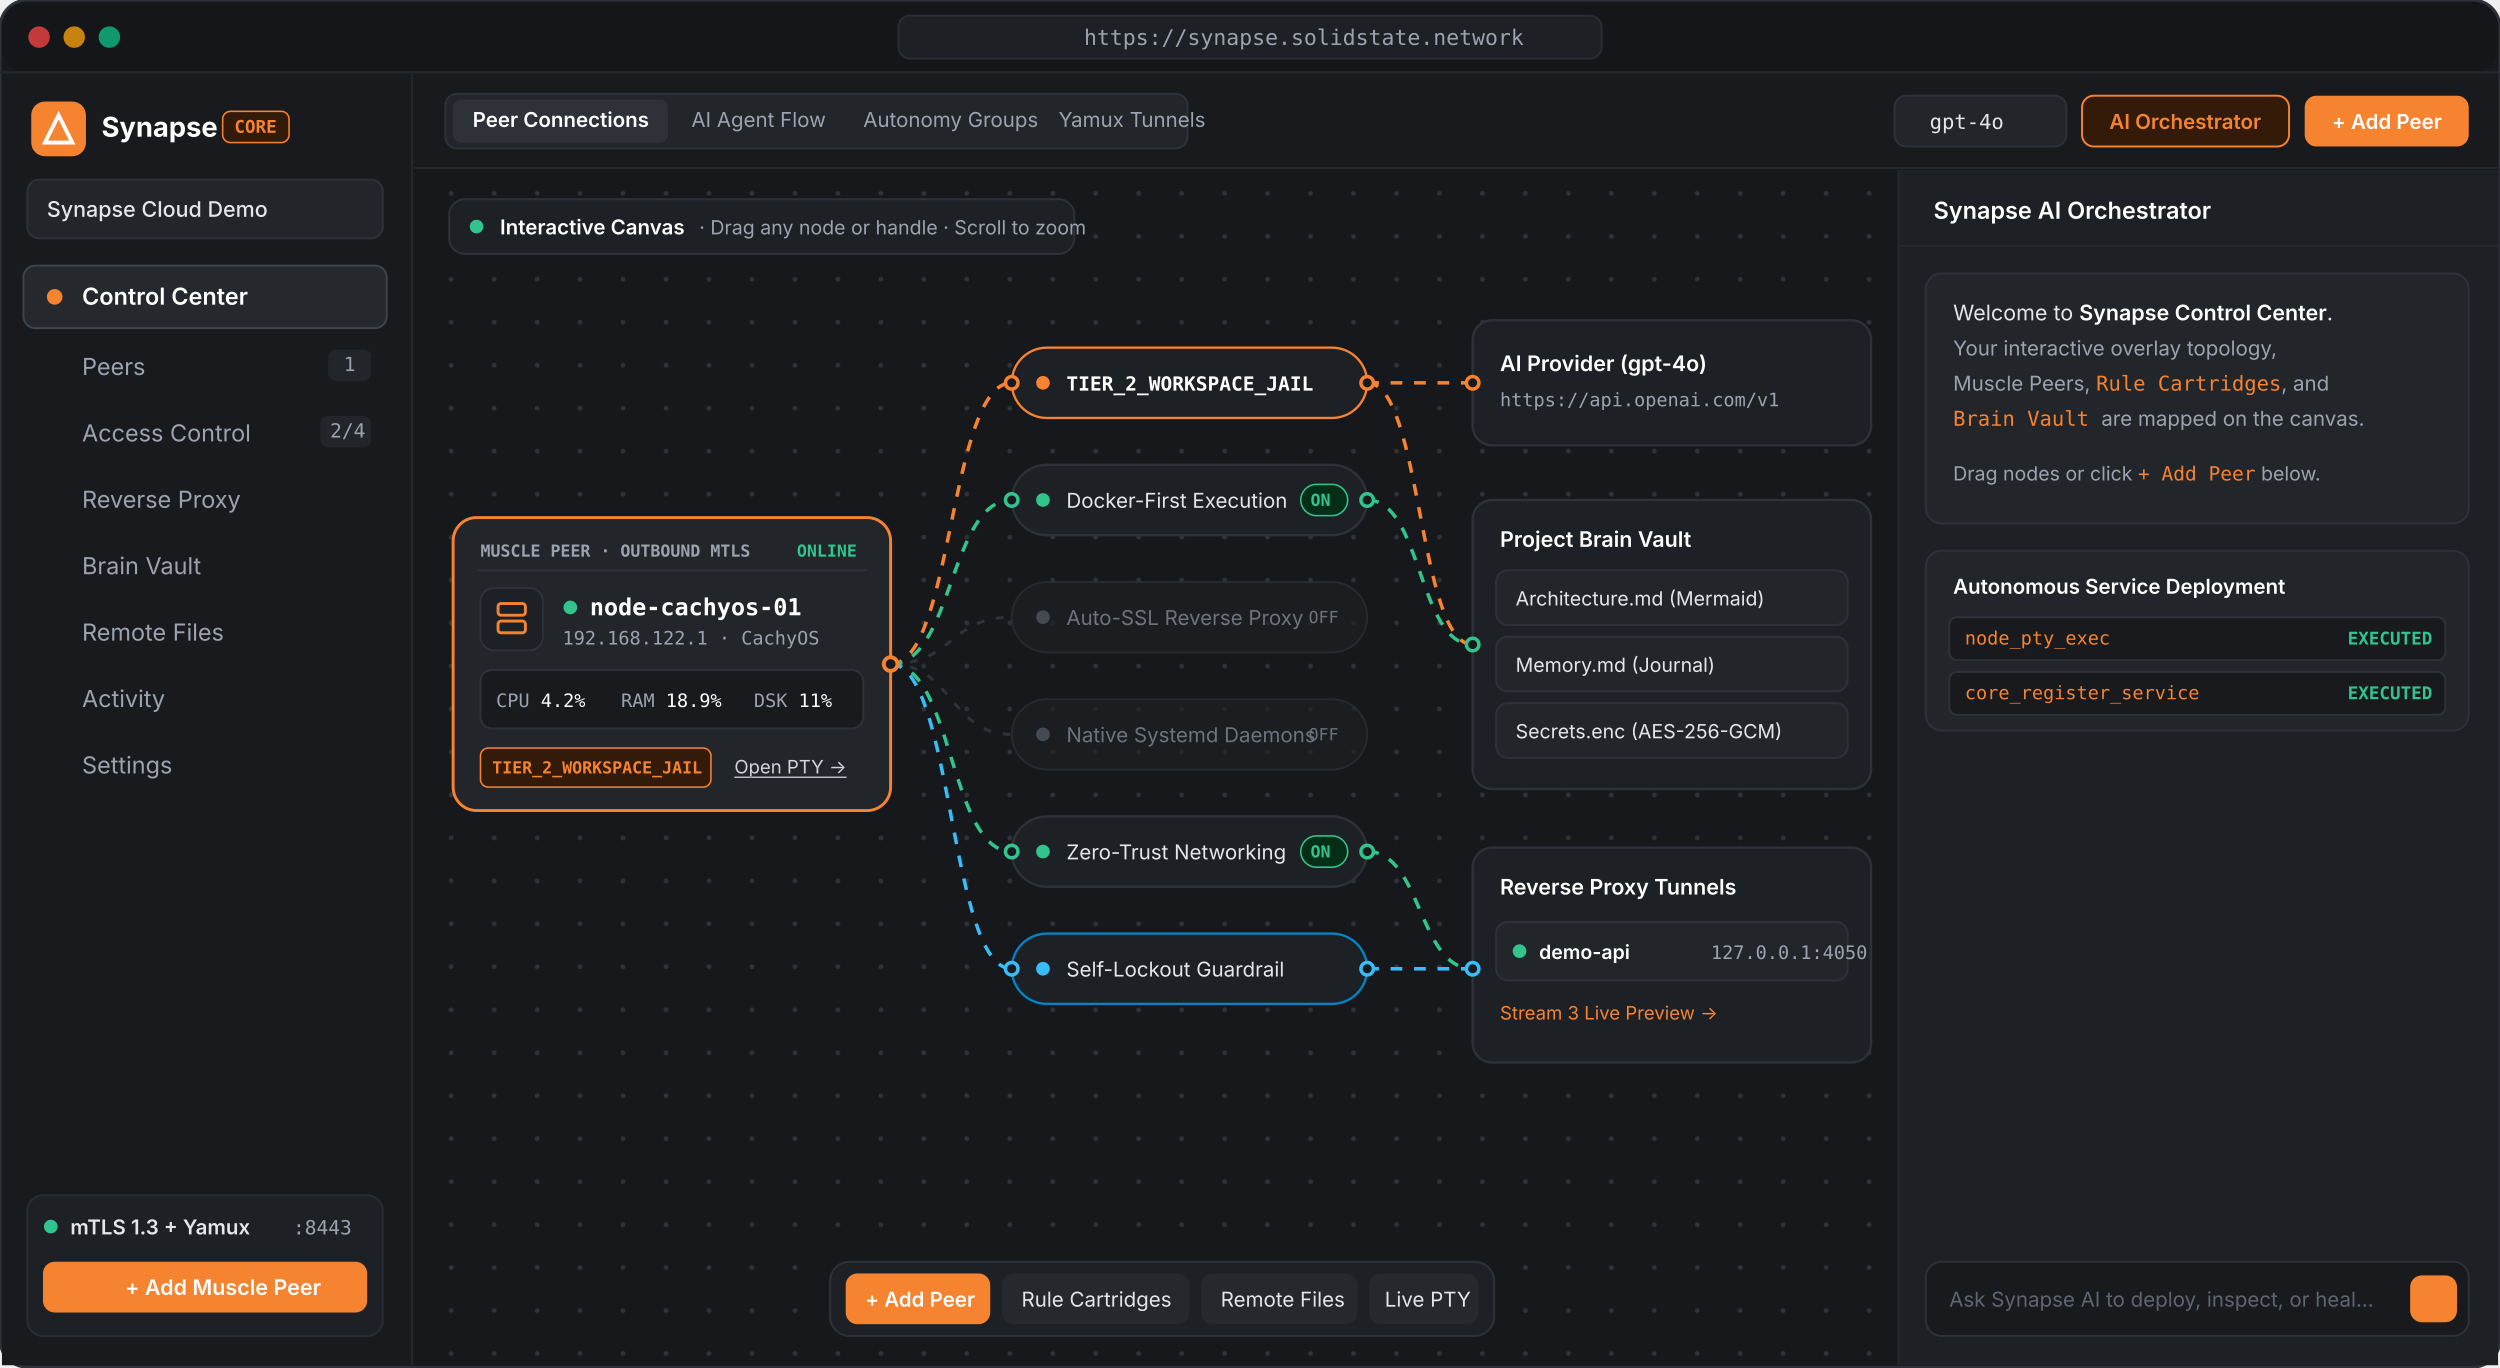
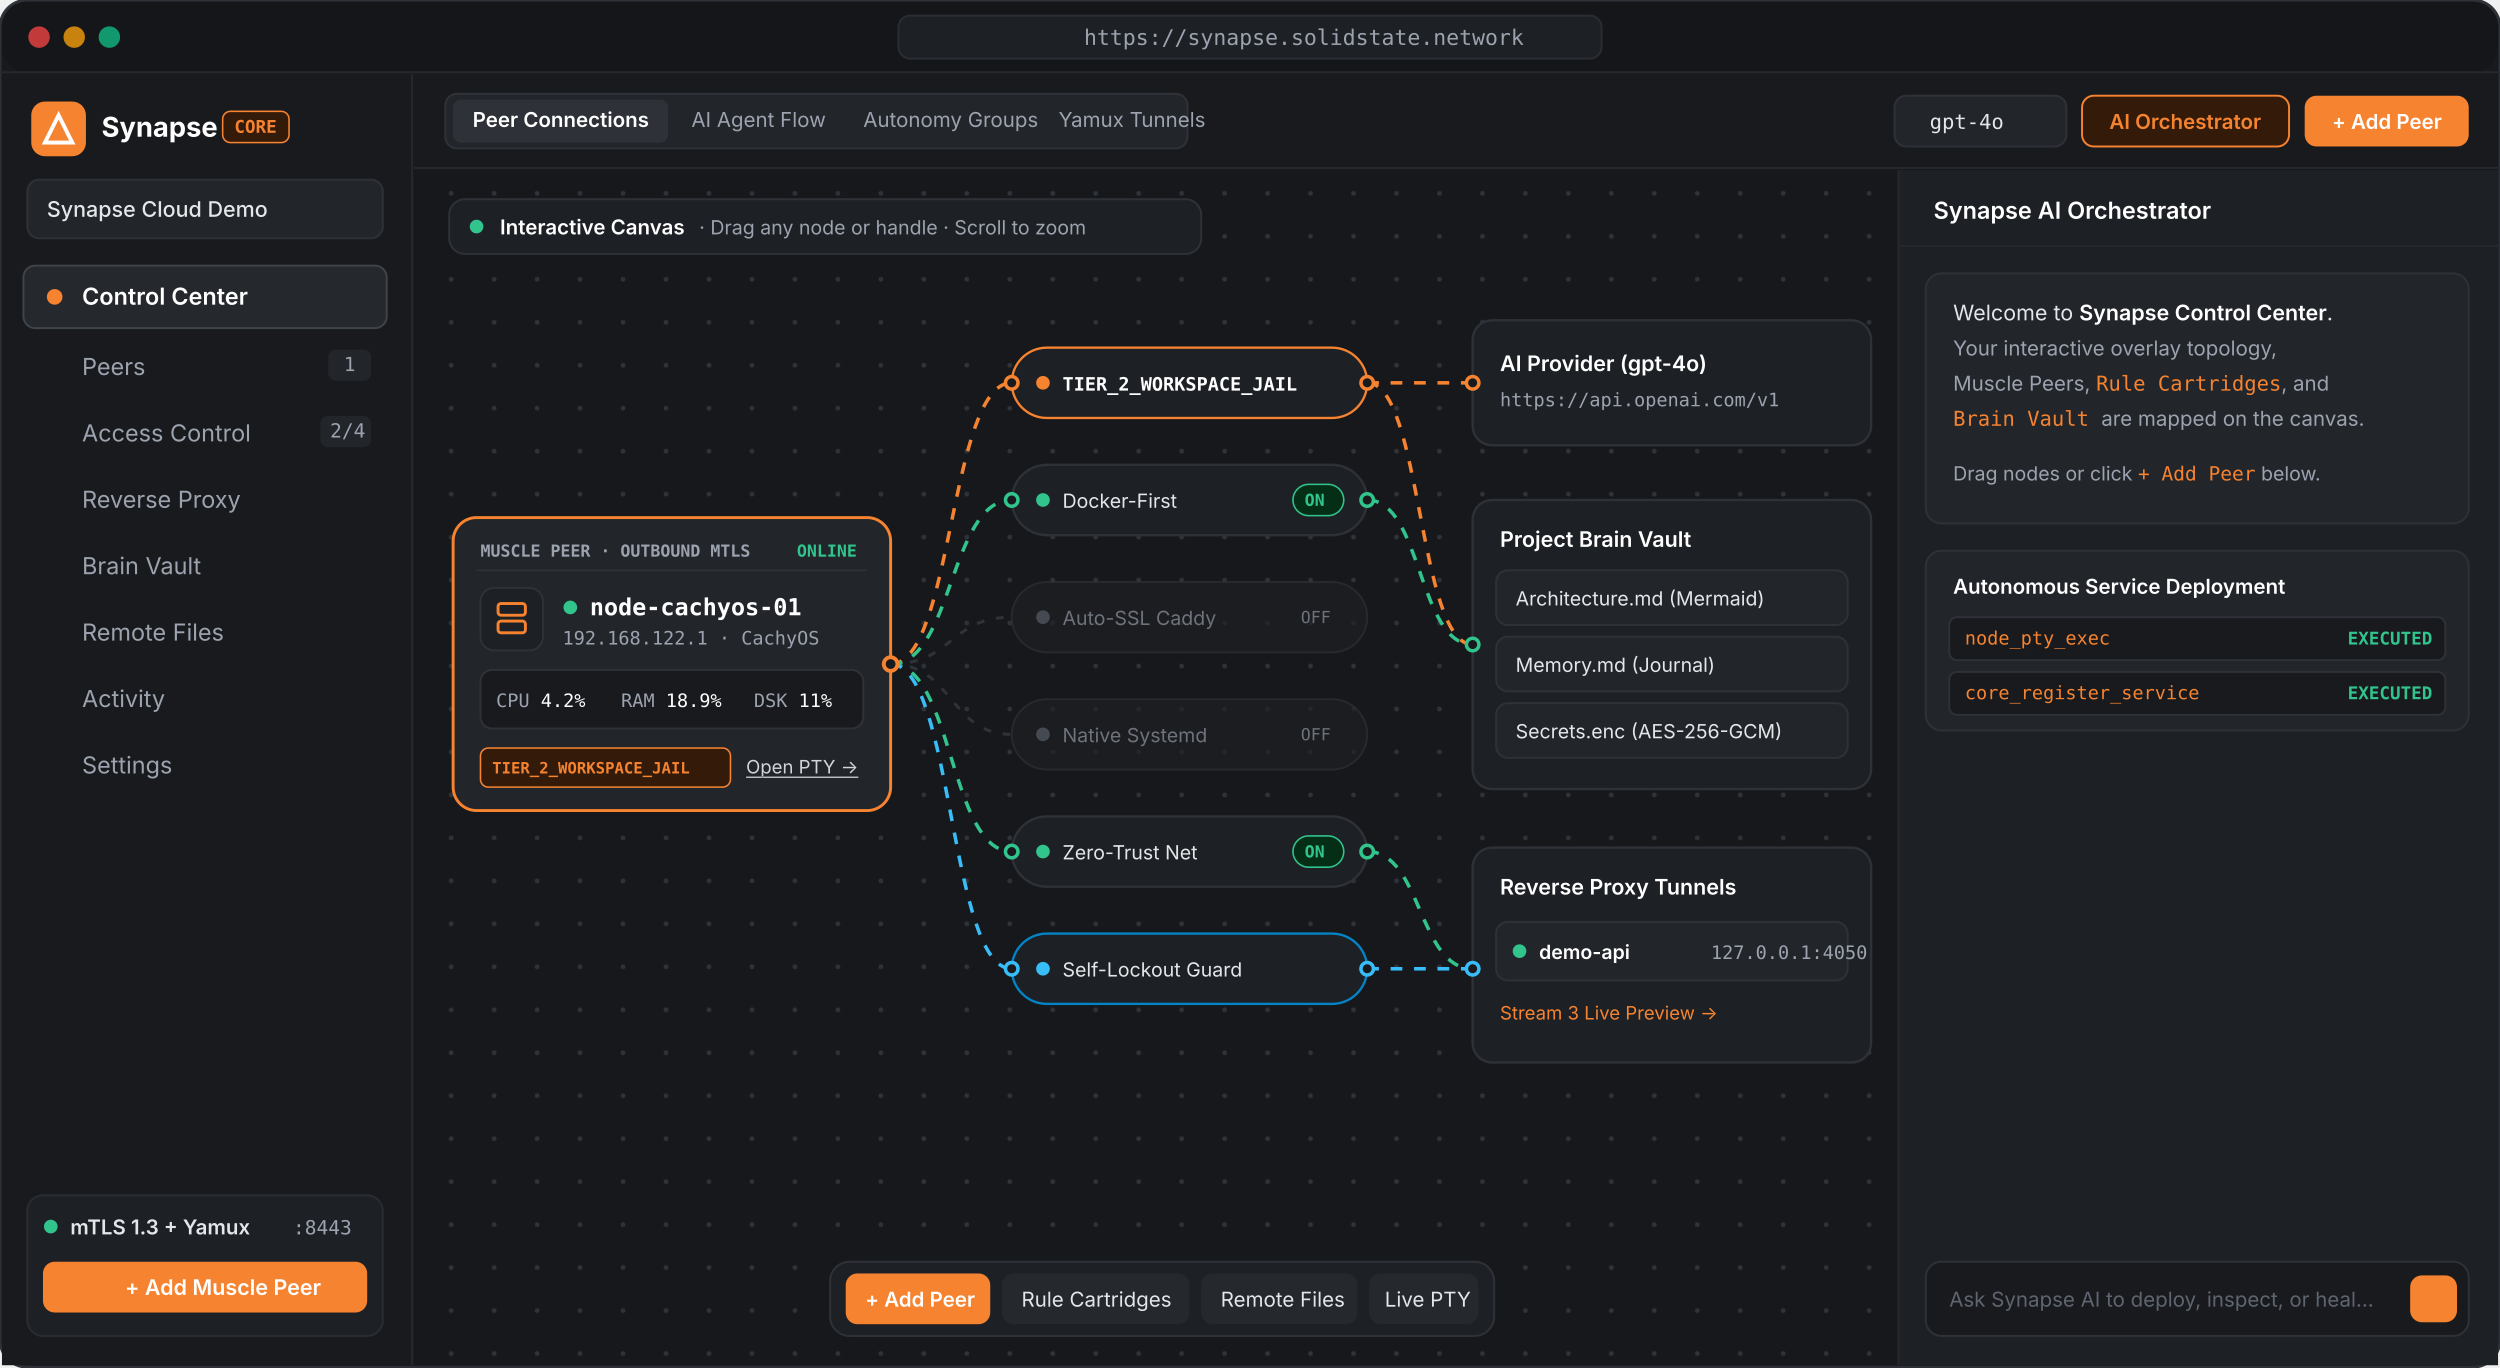
<svg xmlns="http://www.w3.org/2000/svg" viewBox="0 0 1280 700" width="100%" height="100%">
  <defs>
    <pattern id="cc-dots" width="22" height="22" patternUnits="userSpaceOnUse">
      <circle cx="11" cy="11" r="1.25" fill="#2e3238" />
    </pattern>
    <style>
      @keyframes cc-dash {
        from { stroke-dashoffset: 24; }
        to { stroke-dashoffset: 0; }
      }
      .cc-edge {
        stroke-dasharray: 6 6;
        animation: cc-dash 0.9s linear infinite;
      }
      .f-sans {
        font-family: -apple-system, BlinkMacSystemFont, "Inter", "Segoe UI", Roboto, sans-serif;
      }
      .f-mono {
        font-family: ui-monospace, SFMono-Regular, "JetBrains Mono", Menlo, monospace;
      }
    </style>
  </defs>
  <rect width="1280" height="700" rx="14" fill="#181a1d" stroke="#2e3238" stroke-width="1.5" />
  <rect x="1" y="1" width="1278" height="36" rx="13" fill="#141619" />
  <line x1="0" y1="37" x2="1280" y2="37" stroke="#25282d" stroke-width="1" />
  <circle cx="20" cy="19" r="5.5" fill="#ef4444" opacity="0.8" />
  <circle cx="38" cy="19" r="5.5" fill="#f59e0b" opacity="0.8" />
  <circle cx="56" cy="19" r="5.5" fill="#10b981" opacity="0.8" />
  <rect x="460" y="8" width="360" height="22" rx="6" fill="#1d2024" stroke="#292d33" />
  <text x="555" y="23" fill="#9ca3af" font-size="11" class="f-mono">https://synapse.solidstate.network</text>
  <rect x="1" y="38" width="210" height="661" fill="#181a1d" />
  <line x1="211" y1="38" x2="211" y2="699" stroke="#25282d" stroke-width="1" />
  <rect x="16" y="52" width="28" height="28" rx="7" fill="#f68330" />
  <path d="M 23 73 L 30 59 L 37 73 Z" fill="none" stroke="#ffffff" stroke-width="2" />
  <text x="52" y="70" fill="#ffffff" font-size="14" font-weight="700" class="f-sans">Synapse</text>
  <rect x="114" y="57" width="34" height="16" rx="4" fill="#341b09" stroke="#f68330" stroke-width="0.8" />
  <text x="120" y="68" fill="#f68330" font-size="9" font-weight="600" class="f-mono">CORE</text>
  <rect x="14" y="92" width="182" height="30" rx="6" fill="#22252a" stroke="#2e3238" />
  <text x="24" y="111" fill="#e4e7e9" font-size="11" font-weight="500" class="f-sans">Synapse Cloud Demo</text>
  <rect x="12" y="136" width="186" height="32" rx="6" fill="#25282d" stroke="#3f444b" />
  <circle cx="28" cy="152" r="4" fill="#f68330" />
  <text x="42" y="156" fill="#ffffff" font-size="12" font-weight="600" class="f-sans">Control Center</text>
  <text x="42" y="192" fill="#9ca3af" font-size="12" class="f-sans">Peers</text>
  <rect x="168" y="179" width="22" height="16" rx="4" fill="#22252a" />
  <text x="176" y="190" fill="#9ca3af" font-size="10" class="f-mono">1</text>
  <text x="42" y="226" fill="#9ca3af" font-size="12" class="f-sans">Access Control</text>
  <rect x="164" y="213" width="26" height="16" rx="4" fill="#22252a" />
  <text x="169" y="224" fill="#9ca3af" font-size="10" class="f-mono">2/4</text>
  <text x="42" y="260" fill="#9ca3af" font-size="12" class="f-sans">Reverse Proxy</text>
  <text x="42" y="294" fill="#9ca3af" font-size="12" class="f-sans">Brain Vault</text>
  <text x="42" y="328" fill="#9ca3af" font-size="12" class="f-sans">Remote Files</text>
  <text x="42" y="362" fill="#9ca3af" font-size="12" class="f-sans">Activity</text>
  <text x="42" y="396" fill="#9ca3af" font-size="12" class="f-sans">Settings</text>
  <rect x="14" y="612" width="182" height="72" rx="8" fill="#1d2024" stroke="#292d33" />
  <circle cx="26" cy="628" r="3.5" fill="#31c48d" />
  <text x="36" y="632" fill="#e4e7e9" font-size="10.5" font-weight="600" class="f-sans">mTLS 1.3 + Yamux</text>
  <text x="150" y="632" fill="#9ca3af" font-size="10" class="f-mono">:8443</text>
  <rect x="22" y="646" width="166" height="26" rx="6" fill="#f68330" />
  <text x="64" y="663" fill="#ffffff" font-size="11" font-weight="600" class="f-sans">+ Add Muscle Peer</text>
  <rect x="212" y="38" width="1067" height="48" fill="#181a1d" />
  <line x1="212" y1="86" x2="1280" y2="86" stroke="#25282d" stroke-width="1" />
  <rect x="228" y="48" width="380" height="28" rx="6" fill="#22252a" stroke="#2e3238" />
  <rect x="232" y="51" width="110" height="22" rx="4" fill="#2e3238" />
  <text x="242" y="65" fill="#ffffff" font-size="10.5" font-weight="600" class="f-sans">Peer Connections</text>
  <text x="354" y="65" fill="#9ca3af" font-size="10.5" class="f-sans">AI Agent Flow</text>
  <text x="442" y="65" fill="#9ca3af" font-size="10.5" class="f-sans">Autonomy Groups</text>
  <text x="542" y="65" fill="#9ca3af" font-size="10.5" class="f-sans">Yamux Tunnels</text>
  <rect x="970" y="49" width="88" height="26" rx="6" fill="#22252a" stroke="#2e3238" />
  <text x="988" y="66" fill="#e4e7e9" font-size="10.5" class="f-mono">gpt-4o</text>
  <rect x="1066" y="49" width="106" height="26" rx="6" fill="#341b09" stroke="#f68330" />
  <text x="1080" y="66" fill="#f68330" font-size="10.5" font-weight="600" class="f-sans">AI Orchestrator</text>
  <rect x="1180" y="49" width="84" height="26" rx="6" fill="#f68330" />
  <text x="1194" y="66" fill="#ffffff" font-size="10.5" font-weight="600" class="f-sans">+ Add Peer</text>
  <rect x="212" y="87" width="760" height="612" fill="#16181b" />
  <rect x="212" y="87" width="760" height="612" fill="url(#cc-dots)" />
-   <rect x="230" y="102" width="320" height="28" rx="8" fill="#1d2024" stroke="#2e3238" />
+   <rect x="230" y="102" width="385" height="28" rx="8" fill="#1d2024" stroke="#2e3238" />
  <circle cx="244" cy="116" r="3.5" fill="#31c48d" />
  <text x="256" y="120" fill="#ffffff" font-size="10.5" font-weight="600" class="f-sans">Interactive Canvas</text>
  <text x="358" y="120" fill="#9ca3af" font-size="10" class="f-sans">· Drag any node or handle · Scroll to zoom</text>
  <path d="M 456 340 C 488 340, 486 196, 518 196" fill="none" stroke="#f68330" stroke-width="1.8" class="cc-edge" />
  <path d="M 456 340 C 488 340, 486 256, 518 256" fill="none" stroke="#31c48d" stroke-width="1.8" class="cc-edge" />
  <path d="M 456 340 C 488 340, 486 316, 518 316" fill="none" stroke="#474e57" stroke-width="1.5" stroke-dasharray="4 6" opacity="0.5" />
  <path d="M 456 340 C 488 340, 486 376, 518 376" fill="none" stroke="#474e57" stroke-width="1.5" stroke-dasharray="4 6" opacity="0.5" />
  <path d="M 456 340 C 488 340, 486 436, 518 436" fill="none" stroke="#31c48d" stroke-width="1.8" class="cc-edge" />
  <path d="M 456 340 C 488 340, 486 496, 518 496" fill="none" stroke="#38bdf8" stroke-width="1.8" class="cc-edge" />
  <path d="M 700 196 C 728 196, 726 196, 754 196" fill="none" stroke="#f68330" stroke-width="1.8" class="cc-edge" />
  <path d="M 700 196 C 728 196, 726 330, 754 330" fill="none" stroke="#f68330" stroke-width="1.8" class="cc-edge" />
  <path d="M 700 256 C 728 256, 726 330, 754 330" fill="none" stroke="#31c48d" stroke-width="1.8" class="cc-edge" />
  <path d="M 700 436 C 728 436, 726 496, 754 496" fill="none" stroke="#31c48d" stroke-width="1.8" class="cc-edge" />
  <path d="M 700 496 C 728 496, 726 496, 754 496" fill="none" stroke="#38bdf8" stroke-width="1.8" class="cc-edge" />
  <g transform="translate(232, 265)">
    <rect x="0" y="0" width="224" height="150" rx="12" fill="#22252a" stroke="#f68330" stroke-width="1.5" />
    <text x="14" y="20" fill="#9ca3af" font-size="8.5" font-weight="600" class="f-mono">MUSCLE PEER · OUTBOUND MTLS</text>
    <text x="176" y="20" fill="#31c48d" font-size="8.5" font-weight="600" class="f-mono">ONLINE</text>
    <line x1="12" y1="27" x2="212" y2="27" stroke="#2e3238" />
    <rect x="14" y="36" width="32" height="32" rx="7" fill="#1d2024" stroke="#2e3238" />
    <rect x="23" y="44" width="14" height="6" rx="1.5" fill="none" stroke="#f68330" stroke-width="1.5" />
    <rect x="23" y="53" width="14" height="6" rx="1.5" fill="none" stroke="#f68330" stroke-width="1.5" />
    <circle cx="60" cy="46" r="3.5" fill="#31c48d" />
    <text x="70" y="50" fill="#ffffff" font-size="12" font-weight="700" class="f-mono">node-cachyos-01</text>
    <text x="56" y="65" fill="#9ca3af" font-size="9.5" class="f-mono">192.168.122.1 · CachyOS</text>
    <rect x="14" y="78" width="196" height="30" rx="6" fill="#181a1d" stroke="#2e3238" />
    <text x="22" y="97" fill="#9ca3af" font-size="9.5" class="f-mono">CPU <tspan fill="#ffffff">4.2%</tspan>
    </text>
    <text x="86" y="97" fill="#9ca3af" font-size="9.5" class="f-mono">RAM <tspan fill="#ffffff">18.9%</tspan>
    </text>
    <text x="154" y="97" fill="#9ca3af" font-size="9.5" class="f-mono">DSK <tspan fill="#ffffff">11%</tspan>
    </text>
-     <rect x="14" y="118" width="118" height="20" rx="4" fill="#341b09" stroke="#f68330" stroke-width="0.8" />
-     <text x="20" y="131" fill="#f68330" font-size="8.5" font-weight="600" class="f-mono">TIER_2_WORKSPACE_JAIL</text>
-     <text x="144" y="131" fill="#d1d5db" font-size="9.5" text-decoration="underline" class="f-sans">Open PTY →</text>
+     <rect x="14" y="118" width="128" height="20" rx="4" fill="#341b09" stroke="#f68330" stroke-width="0.8" />
+     <text x="20" y="131" fill="#f68330" font-size="8" font-weight="600" class="f-mono">TIER_2_WORKSPACE_JAIL</text>
+     <text x="150" y="131" fill="#d1d5db" font-size="9.5" text-decoration="underline" class="f-sans">Open PTY →</text>
    <circle cx="224" cy="75" r="3.5" fill="#181a1d" stroke="#f68330" stroke-width="2" />
  </g>
  <g transform="translate(518, 178)">
    <rect x="0" y="0" width="182" height="36" rx="18" fill="#1d2024" stroke="#f68330" stroke-width="1.2" />
    <circle cx="0" cy="18" r="3.2" fill="#181a1d" stroke="#f68330" stroke-width="1.8" />
    <circle cx="16" cy="18" r="3.5" fill="#f68330" />
-     <text x="28" y="22" fill="#ffffff" font-size="10" font-weight="600" class="f-mono">TIER_2_WORKSPACE_JAIL</text>
+     <text x="26" y="22" fill="#ffffff" font-size="9.5" font-weight="600" class="f-mono">TIER_2_WORKSPACE_JAIL</text>
    <circle cx="182" cy="18" r="3.2" fill="#181a1d" stroke="#f68330" stroke-width="1.8" />
  </g>
  <g transform="translate(518, 238)">
    <rect x="0" y="0" width="182" height="36" rx="18" fill="#1d2024" stroke="#2e3238" stroke-width="1.2" />
    <circle cx="0" cy="18" r="3.2" fill="#181a1d" stroke="#31c48d" stroke-width="1.8" />
    <circle cx="16" cy="18" r="3.5" fill="#31c48d" />
-     <text x="28" y="22" fill="#e4e7e9" font-size="10.5" class="f-sans">Docker-First Execution</text>
-     <rect x="148" y="10" width="24" height="16" rx="8" fill="#052e16" stroke="#31c48d" stroke-width="0.8" />
-     <text x="153" y="21" fill="#31c48d" font-size="8.5" font-weight="600" class="f-mono">ON</text>
+     <text x="26" y="22" fill="#e4e7e9" font-size="10" class="f-sans">Docker-First</text>
+     <rect x="144" y="10" width="26" height="16" rx="8" fill="#052e16" stroke="#31c48d" stroke-width="0.8" />
+     <text x="150" y="21" fill="#31c48d" font-size="8.5" font-weight="600" class="f-mono">ON</text>
    <circle cx="182" cy="18" r="3.2" fill="#181a1d" stroke="#31c48d" stroke-width="1.8" />
  </g>
  <g transform="translate(518, 298)" opacity="0.65">
    <rect x="0" y="0" width="182" height="36" rx="18" fill="#1d2024" stroke="#2e3238" />
    <circle cx="16" cy="18" r="3.5" fill="#5e6570" />
-     <text x="28" y="22" fill="#9ca3af" font-size="10.5" class="f-sans">Auto-SSL Reverse Proxy</text>
-     <text x="152" y="21" fill="#9ca3af" font-size="8.5" class="f-mono">OFF</text>
+     <text x="26" y="22" fill="#9ca3af" font-size="10" class="f-sans">Auto-SSL Caddy</text>
+     <text x="148" y="21" fill="#9ca3af" font-size="8.5" class="f-mono">OFF</text>
  </g>
  <g transform="translate(518, 358)" opacity="0.65">
    <rect x="0" y="0" width="182" height="36" rx="18" fill="#1d2024" stroke="#2e3238" />
    <circle cx="16" cy="18" r="3.5" fill="#5e6570" />
-     <text x="28" y="22" fill="#9ca3af" font-size="10.5" class="f-sans">Native Systemd Daemons</text>
-     <text x="152" y="21" fill="#9ca3af" font-size="8.5" class="f-mono">OFF</text>
+     <text x="26" y="22" fill="#9ca3af" font-size="10" class="f-sans">Native Systemd</text>
+     <text x="148" y="21" fill="#9ca3af" font-size="8.5" class="f-mono">OFF</text>
  </g>
  <g transform="translate(518, 418)">
    <rect x="0" y="0" width="182" height="36" rx="18" fill="#1d2024" stroke="#2e3238" stroke-width="1.2" />
    <circle cx="0" cy="18" r="3.2" fill="#181a1d" stroke="#31c48d" stroke-width="1.8" />
    <circle cx="16" cy="18" r="3.5" fill="#31c48d" />
-     <text x="28" y="22" fill="#e4e7e9" font-size="10.5" class="f-sans">Zero-Trust Networking</text>
-     <rect x="148" y="10" width="24" height="16" rx="8" fill="#052e16" stroke="#31c48d" stroke-width="0.8" />
-     <text x="153" y="21" fill="#31c48d" font-size="8.5" font-weight="600" class="f-mono">ON</text>
+     <text x="26" y="22" fill="#e4e7e9" font-size="10" class="f-sans">Zero-Trust Net</text>
+     <rect x="144" y="10" width="26" height="16" rx="8" fill="#052e16" stroke="#31c48d" stroke-width="0.8" />
+     <text x="150" y="21" fill="#31c48d" font-size="8.5" font-weight="600" class="f-mono">ON</text>
    <circle cx="182" cy="18" r="3.2" fill="#181a1d" stroke="#31c48d" stroke-width="1.8" />
  </g>
  <g transform="translate(518, 478)">
    <rect x="0" y="0" width="182" height="36" rx="18" fill="#1d2024" stroke="#0284c7" stroke-width="1.2" />
    <circle cx="0" cy="18" r="3.2" fill="#181a1d" stroke="#38bdf8" stroke-width="1.8" />
    <circle cx="16" cy="18" r="3.5" fill="#38bdf8" />
-     <text x="28" y="22" fill="#e4e7e9" font-size="10.5" class="f-sans">Self-Lockout Guardrail</text>
+     <text x="26" y="22" fill="#e4e7e9" font-size="10" class="f-sans">Self-Lockout Guard</text>
    <circle cx="182" cy="18" r="3.2" fill="#181a1d" stroke="#38bdf8" stroke-width="1.8" />
  </g>
  <g transform="translate(754, 164)">
    <rect x="0" y="0" width="204" height="64" rx="10" fill="#1d2024" stroke="#2e3238" stroke-width="1.2" />
    <circle cx="0" cy="32" r="3.2" fill="#181a1d" stroke="#f68330" stroke-width="1.8" />
    <text x="14" y="26" fill="#ffffff" font-size="11" font-weight="600" class="f-sans">AI Provider (gpt-4o)</text>
    <text x="14" y="44" fill="#9ca3af" font-size="9.5" class="f-mono">https://api.openai.com/v1</text>
  </g>
  <g transform="translate(754, 256)">
    <rect x="0" y="0" width="204" height="148" rx="10" fill="#1d2024" stroke="#2e3238" stroke-width="1.2" />
    <circle cx="0" cy="74" r="3.2" fill="#181a1d" stroke="#31c48d" stroke-width="1.8" />
    <text x="14" y="24" fill="#ffffff" font-size="11" font-weight="600" class="f-sans">Project Brain Vault</text>
    <rect x="12" y="36" width="180" height="28" rx="6" fill="#22252a" stroke="#2e3238" />
    <text x="22" y="54" fill="#e4e7e9" font-size="10" class="f-sans">Architecture.md (Mermaid)</text>
    <rect x="12" y="70" width="180" height="28" rx="6" fill="#22252a" stroke="#2e3238" />
    <text x="22" y="88" fill="#e4e7e9" font-size="10" class="f-sans">Memory.md (Journal)</text>
    <rect x="12" y="104" width="180" height="28" rx="6" fill="#22252a" stroke="#2e3238" />
    <text x="22" y="122" fill="#e4e7e9" font-size="10" class="f-sans">Secrets.enc (AES-256-GCM)</text>
  </g>
  <g transform="translate(754, 434)">
    <rect x="0" y="0" width="204" height="110" rx="10" fill="#1d2024" stroke="#2e3238" stroke-width="1.2" />
    <circle cx="0" cy="62" r="3.2" fill="#181a1d" stroke="#38bdf8" stroke-width="1.8" />
    <text x="14" y="24" fill="#ffffff" font-size="11" font-weight="600" class="f-sans">Reverse Proxy Tunnels</text>
    <rect x="12" y="38" width="180" height="30" rx="6" fill="#22252a" stroke="#2e3238" />
    <circle cx="24" cy="53" r="3.5" fill="#31c48d" />
    <text x="34" y="57" fill="#ffffff" font-size="10" font-weight="600" class="f-sans">demo-api</text>
    <text x="122" y="57" fill="#9ca3af" font-size="9.5" class="f-mono">127.0.0.1:4050</text>
    <text x="14" y="88" fill="#f68330" font-size="9.5" class="f-sans">Stream 3 Live Preview →</text>
  </g>
  <g transform="translate(425, 646)">
    <rect x="0" y="0" width="340" height="38" rx="10" fill="#1d2024" stroke="#2e3238" />
    <rect x="8" y="6" width="74" height="26" rx="6" fill="#f68330" />
    <text x="18" y="23" fill="#ffffff" font-size="10.5" font-weight="600" class="f-sans">+ Add Peer</text>
    <rect x="88" y="6" width="96" height="26" rx="6" fill="#25282d" />
    <text x="98" y="23" fill="#e4e7e9" font-size="10.5" class="f-sans">Rule Cartridges</text>
    <rect x="190" y="6" width="80" height="26" rx="6" fill="#25282d" />
    <text x="200" y="23" fill="#e4e7e9" font-size="10.5" class="f-sans">Remote Files</text>
    <rect x="276" y="6" width="56" height="26" rx="6" fill="#25282d" />
    <text x="284" y="23" fill="#e4e7e9" font-size="10.5" class="f-sans">Live PTY</text>
  </g>
  <rect x="972" y="87" width="307" height="612" fill="#1d2024" />
  <line x1="972" y1="87" x2="972" y2="699" stroke="#25282d" stroke-width="1" />
  <text x="990" y="112" fill="#ffffff" font-size="12" font-weight="600" class="f-sans">Synapse AI Orchestrator</text>
  <line x1="972" y1="126" x2="1279" y2="126" stroke="#25282d" stroke-width="1" />
  <rect x="986" y="140" width="278" height="128" rx="8" fill="#22252a" stroke="#2e3238" />
  <text x="1000" y="164" fill="#e4e7e9" font-size="11" class="f-sans">Welcome to <tspan fill="#ffffff" font-weight="600">Synapse Control Center</tspan>.</text>
  <text x="1000" y="182" fill="#9ca3af" font-size="10.5" class="f-sans">Your interactive overlay topology,</text>
  <text x="1000" y="200" fill="#9ca3af" font-size="10.5" class="f-sans">Muscle Peers, <tspan fill="#f68330" class="f-mono">Rule Cartridges</tspan>, and</text>
  <text x="1000" y="218" fill="#f68330" font-size="10.5" class="f-mono">Brain Vault <tspan fill="#9ca3af" class="f-sans">are mapped on the canvas.</tspan>
  </text>
  <text x="1000" y="246" fill="#9ca3af" font-size="10" class="f-sans">Drag nodes or click <tspan fill="#f68330" class="f-mono">+ Add Peer</tspan> below.</text>
  <rect x="986" y="282" width="278" height="92" rx="8" fill="#22252a" stroke="#2e3238" />
  <text x="1000" y="304" fill="#ffffff" font-size="10.5" font-weight="600" class="f-sans">Autonomous Service Deployment</text>
  <rect x="998" y="316" width="254" height="22" rx="4" fill="#181a1d" stroke="#2e3238" />
  <text x="1006" y="330" fill="#f68330" font-size="9.5" class="f-mono">node_pty_exec</text>
  <text x="1202" y="330" fill="#31c48d" font-size="9" font-weight="600" class="f-mono">EXECUTED</text>
  <rect x="998" y="344" width="254" height="22" rx="4" fill="#181a1d" stroke="#2e3238" />
  <text x="1006" y="358" fill="#f68330" font-size="9.5" class="f-mono">core_register_service</text>
  <text x="1202" y="358" fill="#31c48d" font-size="9" font-weight="600" class="f-mono">EXECUTED</text>
  <rect x="986" y="646" width="278" height="38" rx="8" fill="#181a1d" stroke="#2e3238" />
  <text x="998" y="669" fill="#5e6570" font-size="10.5" class="f-sans">Ask Synapse AI to deploy, inspect, or heal...</text>
  <rect x="1234" y="653" width="24" height="24" rx="6" fill="#f68330" />
</svg>
